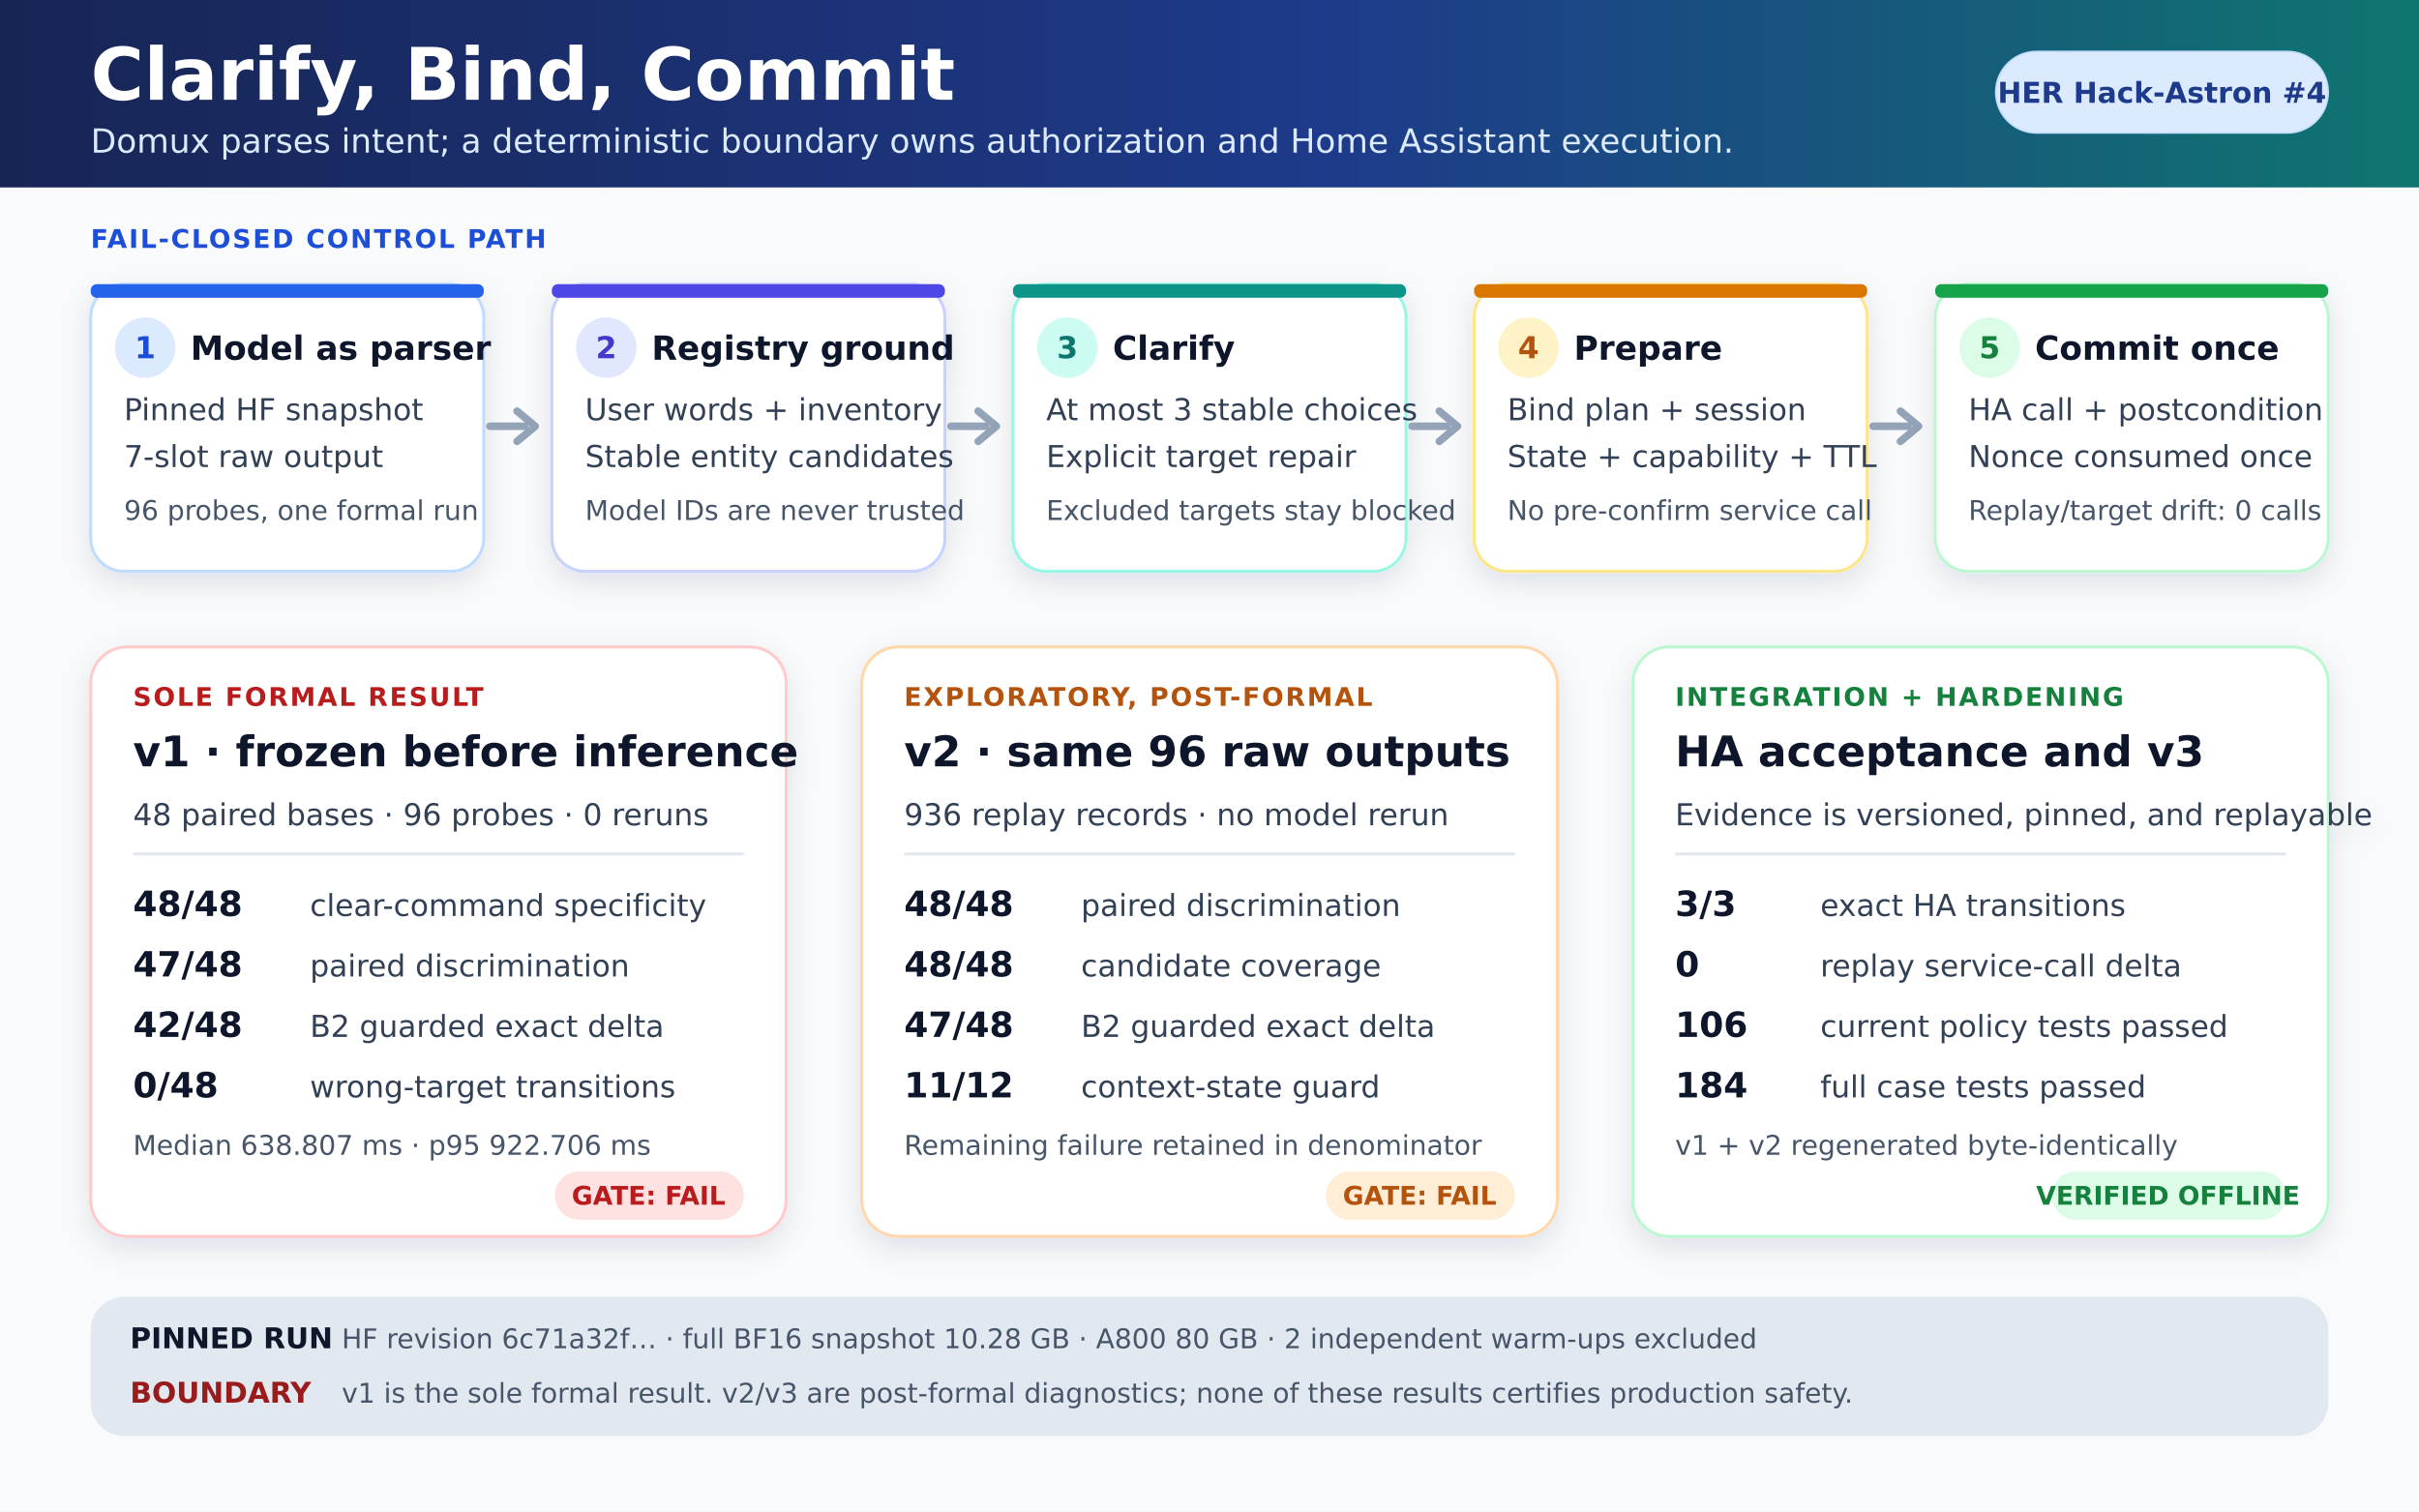
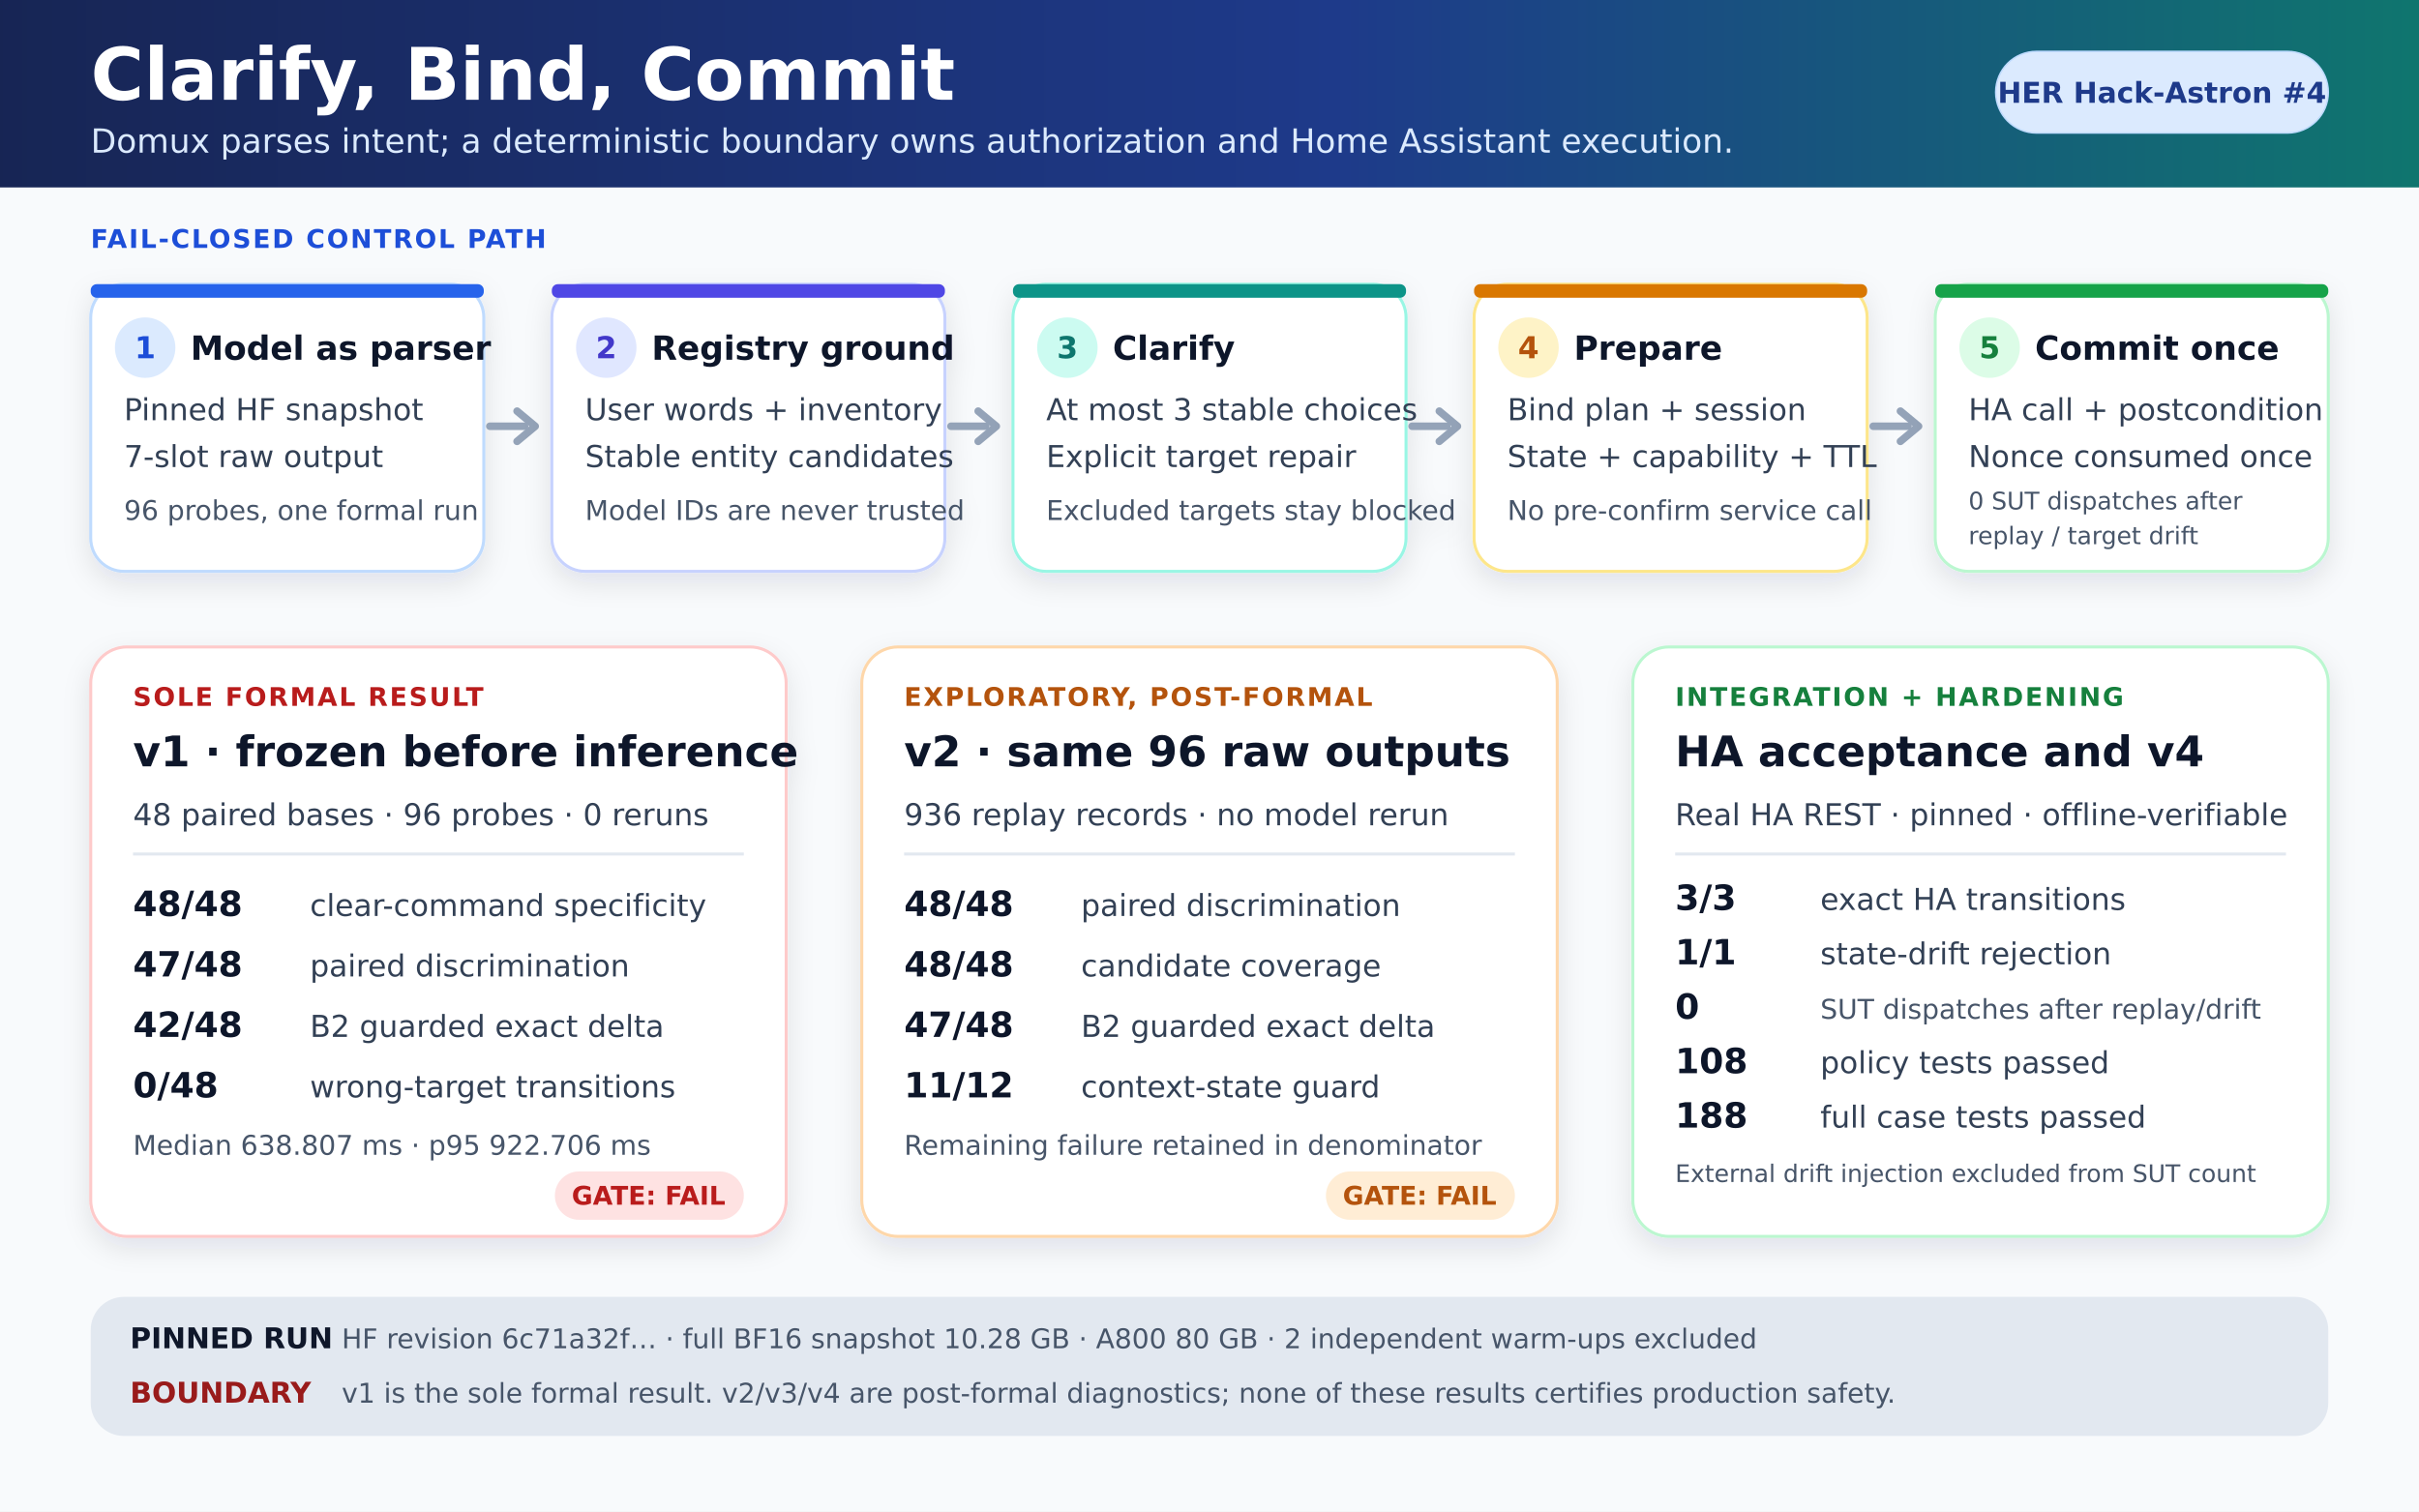
<svg xmlns="http://www.w3.org/2000/svg" width="1600" height="1000" viewBox="0 0 1600 1000" role="img" aria-labelledby="title desc">
  <defs>
    <linearGradient id="header" x1="0" y1="0" x2="1" y2="0">
      <stop offset="0%" stop-color="#172554" />
      <stop offset="55%" stop-color="#1e3a8a" />
      <stop offset="100%" stop-color="#0f766e" />
    </linearGradient>
    <filter id="shadow" x="-10%" y="-10%" width="120%" height="130%">
      <feDropShadow dx="0" dy="7" stdDeviation="9" flood-color="#0f172a" flood-opacity="0.10" />
    </filter>
    <style>
      .sans { font-family: "DejaVu Sans"; }
      .small { font-size: 18px; fill: #475569; }
      .body { font-size: 20px; fill: #334155; }
      .metric { font-size: 23px; font-weight: 700; fill: #0f172a; }
      .label { font-size: 17px; font-weight: 700; letter-spacing: 1.2px; }
      .panel-title { font-size: 28px; font-weight: 800; fill: #0f172a; }
      .pipeline-title { font-size: 22px; font-weight: 800; fill: #0f172a; }
    </style>
  </defs>
  <rect width="1600" height="1000" fill="#f8fafc" />
  <rect width="1600" height="124" fill="url(#header)" />
  <text x="60" y="66" class="sans" font-size="48" font-weight="800" fill="#ffffff">Clarify, Bind, Commit</text>
  <text x="60" y="101" class="sans" font-size="22" fill="#dbeafe">Domux parses intent; a deterministic boundary owns authorization and Home Assistant execution.</text>
  <rect x="1320" y="34" width="220" height="54" rx="27" fill="#dbeafe" stroke="#bfdbfe" />
  <text x="1430" y="68" text-anchor="middle" class="sans" font-size="19" font-weight="700" fill="#1e3a8a">HER Hack-Astron #4</text>
  <text x="60" y="164" class="sans label" fill="#1d4ed8">FAIL-CLOSED CONTROL PATH</text>
  <g filter="url(#shadow)">
    <rect x="60" y="188" width="260" height="190" rx="22" fill="#ffffff" stroke="#bfdbfe" stroke-width="2" />
    <rect x="60" y="188" width="260" height="9" rx="4" fill="#2563eb" />
    <circle cx="96" cy="230" r="20" fill="#dbeafe" />
    <text x="96" y="237" text-anchor="middle" class="sans" font-size="20" font-weight="800" fill="#1d4ed8">1</text>
    <text x="126" y="238" class="sans pipeline-title">Model as parser</text>
    <text x="82" y="278" class="sans body">Pinned HF snapshot</text>
    <text x="82" y="309" class="sans body">7-slot raw output</text>
    <text x="82" y="344" class="sans small">96 probes, one formal run</text>
  </g>
  <path d="M324 282 H347" stroke="#94a3b8" stroke-width="5" stroke-linecap="round" />
  <path d="M342 272 L354 282 L342 292" fill="none" stroke="#94a3b8" stroke-width="5" stroke-linecap="round" stroke-linejoin="round" />
  <g filter="url(#shadow)">
    <rect x="365" y="188" width="260" height="190" rx="22" fill="#ffffff" stroke="#c7d2fe" stroke-width="2" />
    <rect x="365" y="188" width="260" height="9" rx="4" fill="#4f46e5" />
    <circle cx="401" cy="230" r="20" fill="#e0e7ff" />
    <text x="401" y="237" text-anchor="middle" class="sans" font-size="20" font-weight="800" fill="#4338ca">2</text>
    <text x="431" y="238" class="sans pipeline-title">Registry ground</text>
    <text x="387" y="278" class="sans body">User words + inventory</text>
    <text x="387" y="309" class="sans body">Stable entity candidates</text>
    <text x="387" y="344" class="sans small">Model IDs are never trusted</text>
  </g>
  <path d="M629 282 H652" stroke="#94a3b8" stroke-width="5" stroke-linecap="round" />
  <path d="M647 272 L659 282 L647 292" fill="none" stroke="#94a3b8" stroke-width="5" stroke-linecap="round" stroke-linejoin="round" />
  <g filter="url(#shadow)">
    <rect x="670" y="188" width="260" height="190" rx="22" fill="#ffffff" stroke="#99f6e4" stroke-width="2" />
    <rect x="670" y="188" width="260" height="9" rx="4" fill="#0d9488" />
    <circle cx="706" cy="230" r="20" fill="#ccfbf1" />
    <text x="706" y="237" text-anchor="middle" class="sans" font-size="20" font-weight="800" fill="#0f766e">3</text>
    <text x="736" y="238" class="sans pipeline-title">Clarify</text>
    <text x="692" y="278" class="sans body">At most 3 stable choices</text>
    <text x="692" y="309" class="sans body">Explicit target repair</text>
    <text x="692" y="344" class="sans small">Excluded targets stay blocked</text>
  </g>
  <path d="M934 282 H957" stroke="#94a3b8" stroke-width="5" stroke-linecap="round" />
  <path d="M952 272 L964 282 L952 292" fill="none" stroke="#94a3b8" stroke-width="5" stroke-linecap="round" stroke-linejoin="round" />
  <g filter="url(#shadow)">
    <rect x="975" y="188" width="260" height="190" rx="22" fill="#ffffff" stroke="#fde68a" stroke-width="2" />
    <rect x="975" y="188" width="260" height="9" rx="4" fill="#d97706" />
    <circle cx="1011" cy="230" r="20" fill="#fef3c7" />
    <text x="1011" y="237" text-anchor="middle" class="sans" font-size="20" font-weight="800" fill="#b45309">4</text>
    <text x="1041" y="238" class="sans pipeline-title">Prepare</text>
    <text x="997" y="278" class="sans body">Bind plan + session</text>
    <text x="997" y="309" class="sans body">State + capability + TTL</text>
    <text x="997" y="344" class="sans small">No pre-confirm service call</text>
  </g>
  <path d="M1239 282 H1262" stroke="#94a3b8" stroke-width="5" stroke-linecap="round" />
  <path d="M1257 272 L1269 282 L1257 292" fill="none" stroke="#94a3b8" stroke-width="5" stroke-linecap="round" stroke-linejoin="round" />
  <g filter="url(#shadow)">
    <rect x="1280" y="188" width="260" height="190" rx="22" fill="#ffffff" stroke="#bbf7d0" stroke-width="2" />
    <rect x="1280" y="188" width="260" height="9" rx="4" fill="#16a34a" />
    <circle cx="1316" cy="230" r="20" fill="#dcfce7" />
    <text x="1316" y="237" text-anchor="middle" class="sans" font-size="20" font-weight="800" fill="#15803d">5</text>
    <text x="1346" y="238" class="sans pipeline-title">Commit once</text>
    <text x="1302" y="278" class="sans body">HA call + postcondition</text>
    <text x="1302" y="309" class="sans body">Nonce consumed once</text>
-     <text x="1302" y="344" class="sans small">Replay/target drift: 0 calls</text>
+     <text x="1302" y="337" class="sans" font-size="16" fill="#475569">0 SUT dispatches after</text>
+     <text x="1302" y="360" class="sans" font-size="16" fill="#475569">replay / target drift</text>
  </g>
  <g filter="url(#shadow)">
    <rect x="60" y="428" width="460" height="390" rx="24" fill="#ffffff" stroke="#fecaca" stroke-width="2" />
    <text x="88" y="467" class="sans label" fill="#b91c1c">SOLE FORMAL RESULT</text>
    <text x="88" y="507" class="sans panel-title">v1 · frozen before inference</text>
    <text x="88" y="546" class="sans body">48 paired bases · 96 probes · 0 reruns</text>
    <line x1="88" y1="565" x2="492" y2="565" stroke="#e2e8f0" stroke-width="2" />
    <text x="88" y="606" class="sans metric">48/48</text>
    <text x="205" y="606" class="sans body">clear-command specificity</text>
    <text x="88" y="646" class="sans metric">47/48</text>
    <text x="205" y="646" class="sans body">paired discrimination</text>
    <text x="88" y="686" class="sans metric">42/48</text>
    <text x="205" y="686" class="sans body">B2 guarded exact delta</text>
    <text x="88" y="726" class="sans metric">0/48</text>
    <text x="205" y="726" class="sans body">wrong-target transitions</text>
    <text x="88" y="764" class="sans small">Median 638.807 ms · p95 922.706 ms</text>
    <rect x="367" y="775" width="125" height="32" rx="16" fill="#fee2e2" />
    <text x="429" y="797" text-anchor="middle" class="sans" font-size="17" font-weight="800" fill="#b91c1c">GATE: FAIL</text>
  </g>
  <g filter="url(#shadow)">
    <rect x="570" y="428" width="460" height="390" rx="24" fill="#ffffff" stroke="#fed7aa" stroke-width="2" />
    <text x="598" y="467" class="sans label" fill="#b45309">EXPLORATORY, POST-FORMAL</text>
    <text x="598" y="507" class="sans panel-title">v2 · same 96 raw outputs</text>
    <text x="598" y="546" class="sans body">936 replay records · no model rerun</text>
    <line x1="598" y1="565" x2="1002" y2="565" stroke="#e2e8f0" stroke-width="2" />
    <text x="598" y="606" class="sans metric">48/48</text>
    <text x="715" y="606" class="sans body">paired discrimination</text>
    <text x="598" y="646" class="sans metric">48/48</text>
    <text x="715" y="646" class="sans body">candidate coverage</text>
    <text x="598" y="686" class="sans metric">47/48</text>
    <text x="715" y="686" class="sans body">B2 guarded exact delta</text>
    <text x="598" y="726" class="sans metric">11/12</text>
    <text x="715" y="726" class="sans body">context-state guard</text>
    <text x="598" y="764" class="sans small">Remaining failure retained in denominator</text>
    <rect x="877" y="775" width="125" height="32" rx="16" fill="#ffedd5" />
    <text x="939" y="797" text-anchor="middle" class="sans" font-size="17" font-weight="800" fill="#b45309">GATE: FAIL</text>
  </g>
  <g filter="url(#shadow)">
    <rect x="1080" y="428" width="460" height="390" rx="24" fill="#ffffff" stroke="#bbf7d0" stroke-width="2" />
    <text x="1108" y="467" class="sans label" fill="#15803d">INTEGRATION + HARDENING</text>
-     <text x="1108" y="507" class="sans panel-title">HA acceptance and v3</text>
-     <text x="1108" y="546" class="sans body">Evidence is versioned, pinned, and replayable</text>
+     <text x="1108" y="507" class="sans panel-title">HA acceptance and v4</text>
+     <text x="1108" y="546" class="sans body">Real HA REST · pinned · offline-verifiable</text>
    <line x1="1108" y1="565" x2="1512" y2="565" stroke="#e2e8f0" stroke-width="2" />
-     <text x="1108" y="606" class="sans metric">3/3</text>
-     <text x="1204" y="606" class="sans body">exact HA transitions</text>
-     <text x="1108" y="646" class="sans metric">0</text>
-     <text x="1204" y="646" class="sans body">replay service-call delta</text>
-     <text x="1108" y="686" class="sans metric">106</text>
-     <text x="1204" y="686" class="sans body">current policy tests passed</text>
-     <text x="1108" y="726" class="sans metric">184</text>
-     <text x="1204" y="726" class="sans body">full case tests passed</text>
-     <text x="1108" y="764" class="sans small">v1 + v2 regenerated byte-identically</text>
-     <rect x="1357" y="775" width="155" height="32" rx="16" fill="#dcfce7" />
-     <text x="1434" y="797" text-anchor="middle" class="sans" font-size="17" font-weight="800" fill="#15803d">VERIFIED OFFLINE</text>
+     <text x="1108" y="602" class="sans metric">3/3</text>
+     <text x="1204" y="602" class="sans body">exact HA transitions</text>
+     <text x="1108" y="638" class="sans metric">1/1</text>
+     <text x="1204" y="638" class="sans body">state-drift rejection</text>
+     <text x="1108" y="674" class="sans metric">0</text>
+     <text x="1204" y="674" class="sans small">SUT dispatches after replay/drift</text>
+     <text x="1108" y="710" class="sans metric">108</text>
+     <text x="1204" y="710" class="sans body">policy tests passed</text>
+     <text x="1108" y="746" class="sans metric">188</text>
+     <text x="1204" y="746" class="sans body">full case tests passed</text>
+     <text x="1108" y="782" class="sans" font-size="16" fill="#475569">External drift injection excluded from SUT count</text>
  </g>
  <rect x="60" y="858" width="1480" height="92" rx="22" fill="#e2e8f0" />
  <text x="86" y="892" class="sans" font-size="19" font-weight="800" fill="#0f172a">PINNED RUN</text>
  <text x="226" y="892" class="sans small">HF revision 6c71a32f… · full BF16 snapshot 10.28 GB · A800 80 GB · 2 independent warm-ups excluded</text>
  <text x="86" y="928" class="sans" font-size="19" font-weight="800" fill="#991b1b">BOUNDARY</text>
-   <text x="226" y="928" class="sans small">v1 is the sole formal result. v2/v3 are post-formal diagnostics; none of these results certifies production safety.</text>
+   <text x="226" y="928" class="sans small">v1 is the sole formal result. v2/v3/v4 are post-formal diagnostics; none of these results certifies production safety.</text>
</svg>
